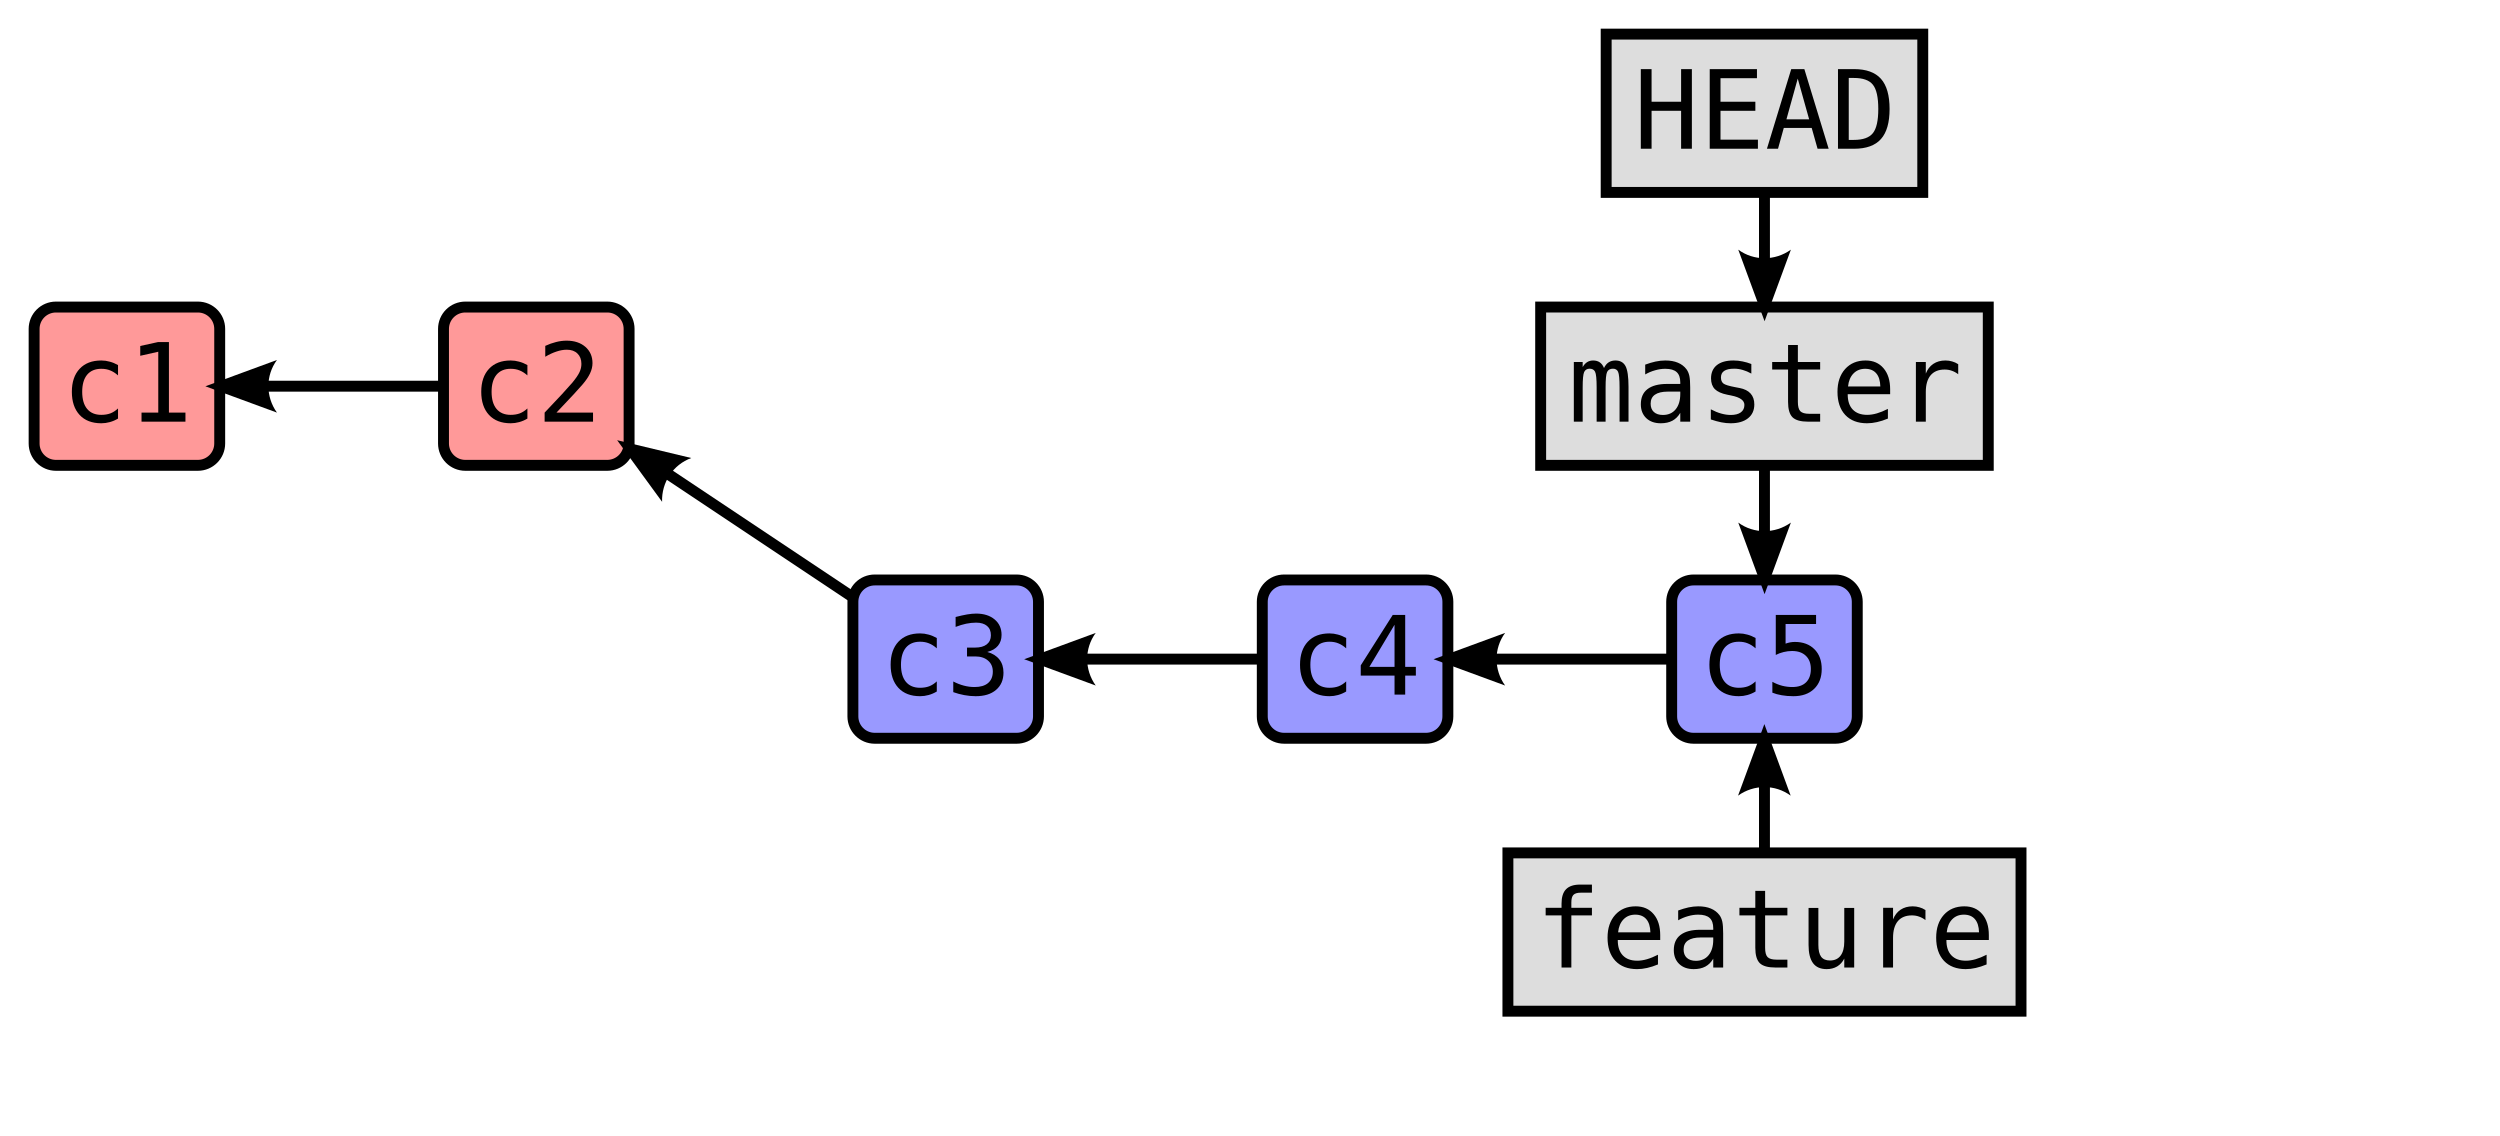
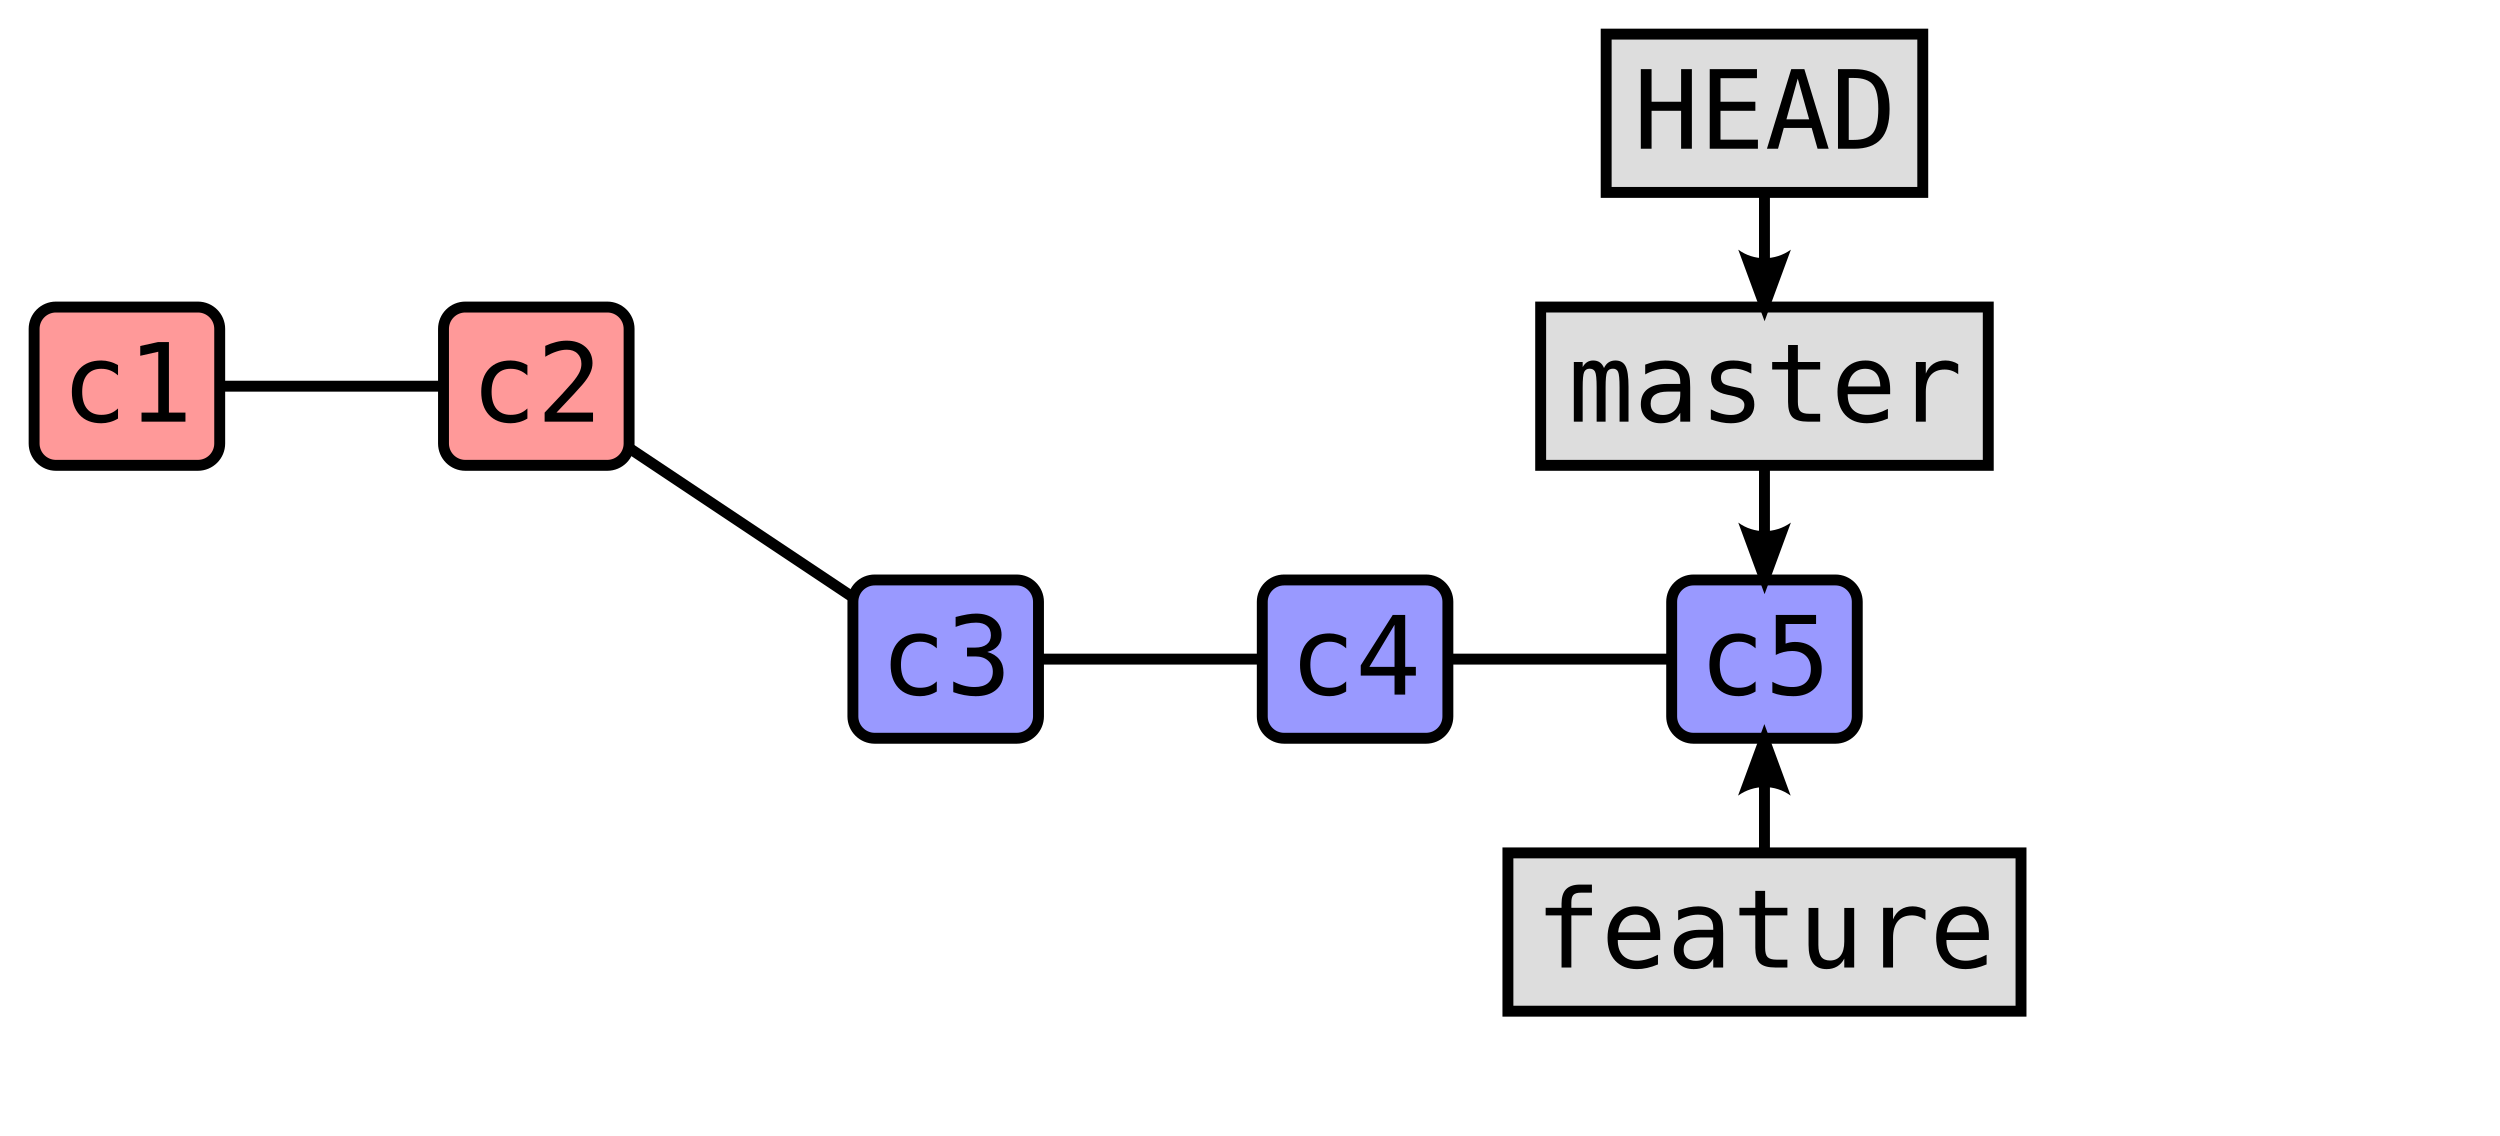
<svg xmlns="http://www.w3.org/2000/svg" width="366.4" height="166.4" id="svg2" version="1.1">
  <defs id="defs4">
    <marker orient="auto" refY="0.0" refX="0.0" id="Arrow2Mend" style="overflow:visible;">
      <path id="path3786" style="fill-rule:evenodd;stroke-width:0.625;stroke-linejoin:round;" d="M 8.719,4.034 L -2.207,0.016 L 8.719,-4.002 C 6.973,-1.63 6.983,1.616 8.719,4.034 z " transform="scale(0.6) rotate(180) translate(0,0)" />
    </marker>
  </defs>
  <g id="layer1">
    <rect style="fill:#ff9999;stroke:#000000;stroke-width:1.6;stroke-miterlimit:4;stroke-dasharray:none" id="rect2989" width="27.2" height="23.2" x="5" y="45" ry="3.2" />
    <text xml:space="preserve" style="font-size:16px;font-style:normal;font-weight:normal;line-height:125%;letter-spacing:0px;word-spacing:0px;fill:#000000;fill-opacity:1;stroke:none;font-family:DejaVu Sans Mono" x="9" y="61.8" id="text2985">
      <tspan id="tspan2987" x="9" y="61.8">c1</tspan>
    </text>
  </g>
  <g id="layer1">
    <rect style="fill:#ff9999;stroke:#000000;stroke-width:1.6;stroke-miterlimit:4;stroke-dasharray:none" id="rect2989" width="27.2" height="23.2" x="65" y="45" ry="3.2" />
    <text xml:space="preserve" style="font-size:16px;font-style:normal;font-weight:normal;line-height:125%;letter-spacing:0px;word-spacing:0px;fill:#000000;fill-opacity:1;stroke:none;font-family:DejaVu Sans Mono" x="69" y="61.8" id="text2985">
      <tspan id="tspan2987" x="69" y="61.8">c2</tspan>
    </text>
  </g>
-   <g id="layer1">
-     <path style="fill:none;stroke:#000000;stroke-width:1.6;stroke-linecap:butt;stroke-linejoin:miter;stroke-opacity:1;marker-end:url(#Arrow2Mend);stroke-miterlimit:4;stroke-dasharray:none" d="M 64.98,56.6 32.22,56.6" id="path2985" />
-   </g>
+   <line x1="64.98" y1="56.6" x2="32.22" y2="56.6" style="stroke:#000000; stroke-width:1.6; stroke-opacity:1.0" />
  <g id="layer1">
    <rect style="fill:#9999ff;stroke:#000000;stroke-width:1.6;stroke-miterlimit:4;stroke-dasharray:none" id="rect2989" width="27.2" height="23.2" x="125" y="85" ry="3.2" />
    <text xml:space="preserve" style="font-size:16px;font-style:normal;font-weight:normal;line-height:125%;letter-spacing:0px;word-spacing:0px;fill:#000000;fill-opacity:1;stroke:none;font-family:DejaVu Sans Mono" x="129" y="101.8" id="text2985">
      <tspan id="tspan2987" x="129" y="101.8">c3</tspan>
    </text>
  </g>
-   <g id="layer1">
-     <path style="fill:none;stroke:#000000;stroke-width:1.6;stroke-linecap:butt;stroke-linejoin:miter;stroke-opacity:1;marker-end:url(#Arrow2Mend);stroke-miterlimit:4;stroke-dasharray:none" d="M 124.98,87.52 92.22,65.68" id="path2985" />
-   </g>
+   <line x1="124.98" y1="87.52" x2="92.22" y2="65.68" style="stroke:#000000; stroke-width:1.6; stroke-opacity:1.0" />
  <g id="layer1">
    <rect style="fill:#9999ff;stroke:#000000;stroke-width:1.6;stroke-miterlimit:4;stroke-dasharray:none" id="rect2989" width="27.2" height="23.2" x="185" y="85" ry="3.2" />
    <text xml:space="preserve" style="font-size:16px;font-style:normal;font-weight:normal;line-height:125%;letter-spacing:0px;word-spacing:0px;fill:#000000;fill-opacity:1;stroke:none;font-family:DejaVu Sans Mono" x="189" y="101.8" id="text2985">
      <tspan id="tspan2987" x="189" y="101.8">c4</tspan>
    </text>
  </g>
-   <g id="layer1">
-     <path style="fill:none;stroke:#000000;stroke-width:1.6;stroke-linecap:butt;stroke-linejoin:miter;stroke-opacity:1;marker-end:url(#Arrow2Mend);stroke-miterlimit:4;stroke-dasharray:none" d="M 184.98,96.6 152.22,96.6" id="path2985" />
-   </g>
+   <line x1="184.98" y1="96.6" x2="152.22" y2="96.6" style="stroke:#000000; stroke-width:1.6; stroke-opacity:1.0" />
  <g id="layer1">
    <rect style="fill:#9999ff;stroke:#000000;stroke-width:1.6;stroke-miterlimit:4;stroke-dasharray:none" id="rect2989" width="27.2" height="23.2" x="245" y="85" ry="3.2" />
    <text xml:space="preserve" style="font-size:16px;font-style:normal;font-weight:normal;line-height:125%;letter-spacing:0px;word-spacing:0px;fill:#000000;fill-opacity:1;stroke:none;font-family:DejaVu Sans Mono" x="249" y="101.8" id="text2985">
      <tspan id="tspan2987" x="249" y="101.8">c5</tspan>
    </text>
  </g>
-   <g id="layer1">
-     <path style="fill:none;stroke:#000000;stroke-width:1.6;stroke-linecap:butt;stroke-linejoin:miter;stroke-opacity:1;marker-end:url(#Arrow2Mend);stroke-miterlimit:4;stroke-dasharray:none" d="M 244.98,96.6 212.22,96.6" id="path2985" />
-   </g>
+   <line x1="244.98" y1="96.6" x2="212.22" y2="96.6" style="stroke:#000000; stroke-width:1.6; stroke-opacity:1.0" />
  <g id="layer1">
    <rect style="fill:#dddddd;stroke:#000000;stroke-width:1.6;stroke-miterlimit:4;stroke-dasharray:none" id="rect2989" width="65.6" height="23.2" x="225.8" y="45" ry="0" />
    <text xml:space="preserve" style="font-size:16px;font-style:normal;font-weight:normal;line-height:125%;letter-spacing:0px;word-spacing:0px;fill:#000000;fill-opacity:1;stroke:none;font-family:DejaVu Sans Mono" x="229.8" y="61.8" id="text2985">
      <tspan id="tspan2987" x="229.8" y="61.8">master</tspan>
    </text>
  </g>
  <g id="layer1">
    <path style="fill:none;stroke:#000000;stroke-width:1.6;stroke-linecap:butt;stroke-linejoin:miter;stroke-opacity:1;marker-end:url(#Arrow2Mend);stroke-miterlimit:4;stroke-dasharray:none" d="M 258.6,68.24 258.6,84.96" id="path2985" />
  </g>
  <g id="layer1">
    <rect style="fill:#dddddd;stroke:#000000;stroke-width:1.6;stroke-miterlimit:4;stroke-dasharray:none" id="rect2989" width="46.4" height="23.2" x="235.4" y="5" ry="0" />
    <text xml:space="preserve" style="font-size:16px;font-style:normal;font-weight:normal;line-height:125%;letter-spacing:0px;word-spacing:0px;fill:#000000;fill-opacity:1;stroke:none;font-family:DejaVu Sans Mono" x="239.4" y="21.8" id="text2985">
      <tspan id="tspan2987" x="239.4" y="21.8">HEAD</tspan>
    </text>
  </g>
  <g id="layer1">
    <path style="fill:none;stroke:#000000;stroke-width:1.6;stroke-linecap:butt;stroke-linejoin:miter;stroke-opacity:1;marker-end:url(#Arrow2Mend);stroke-miterlimit:4;stroke-dasharray:none" d="M 258.6,28.24 258.6,44.96" id="path2985" />
  </g>
  <g id="layer1">
    <rect style="fill:#dddddd;stroke:#000000;stroke-width:1.6;stroke-miterlimit:4;stroke-dasharray:none" id="rect2989" width="75.2" height="23.2" x="221" y="125" ry="0" />
    <text xml:space="preserve" style="font-size:16px;font-style:normal;font-weight:normal;line-height:125%;letter-spacing:0px;word-spacing:0px;fill:#000000;fill-opacity:1;stroke:none;font-family:DejaVu Sans Mono" x="225" y="141.8" id="text2985">
      <tspan id="tspan2987" x="225" y="141.8">feature</tspan>
    </text>
  </g>
  <g id="layer1">
    <path style="fill:none;stroke:#000000;stroke-width:1.6;stroke-linecap:butt;stroke-linejoin:miter;stroke-opacity:1;marker-end:url(#Arrow2Mend);stroke-miterlimit:4;stroke-dasharray:none" d="M 258.6,124.96 258.6,108.24" id="path2985" />
  </g>
</svg>
